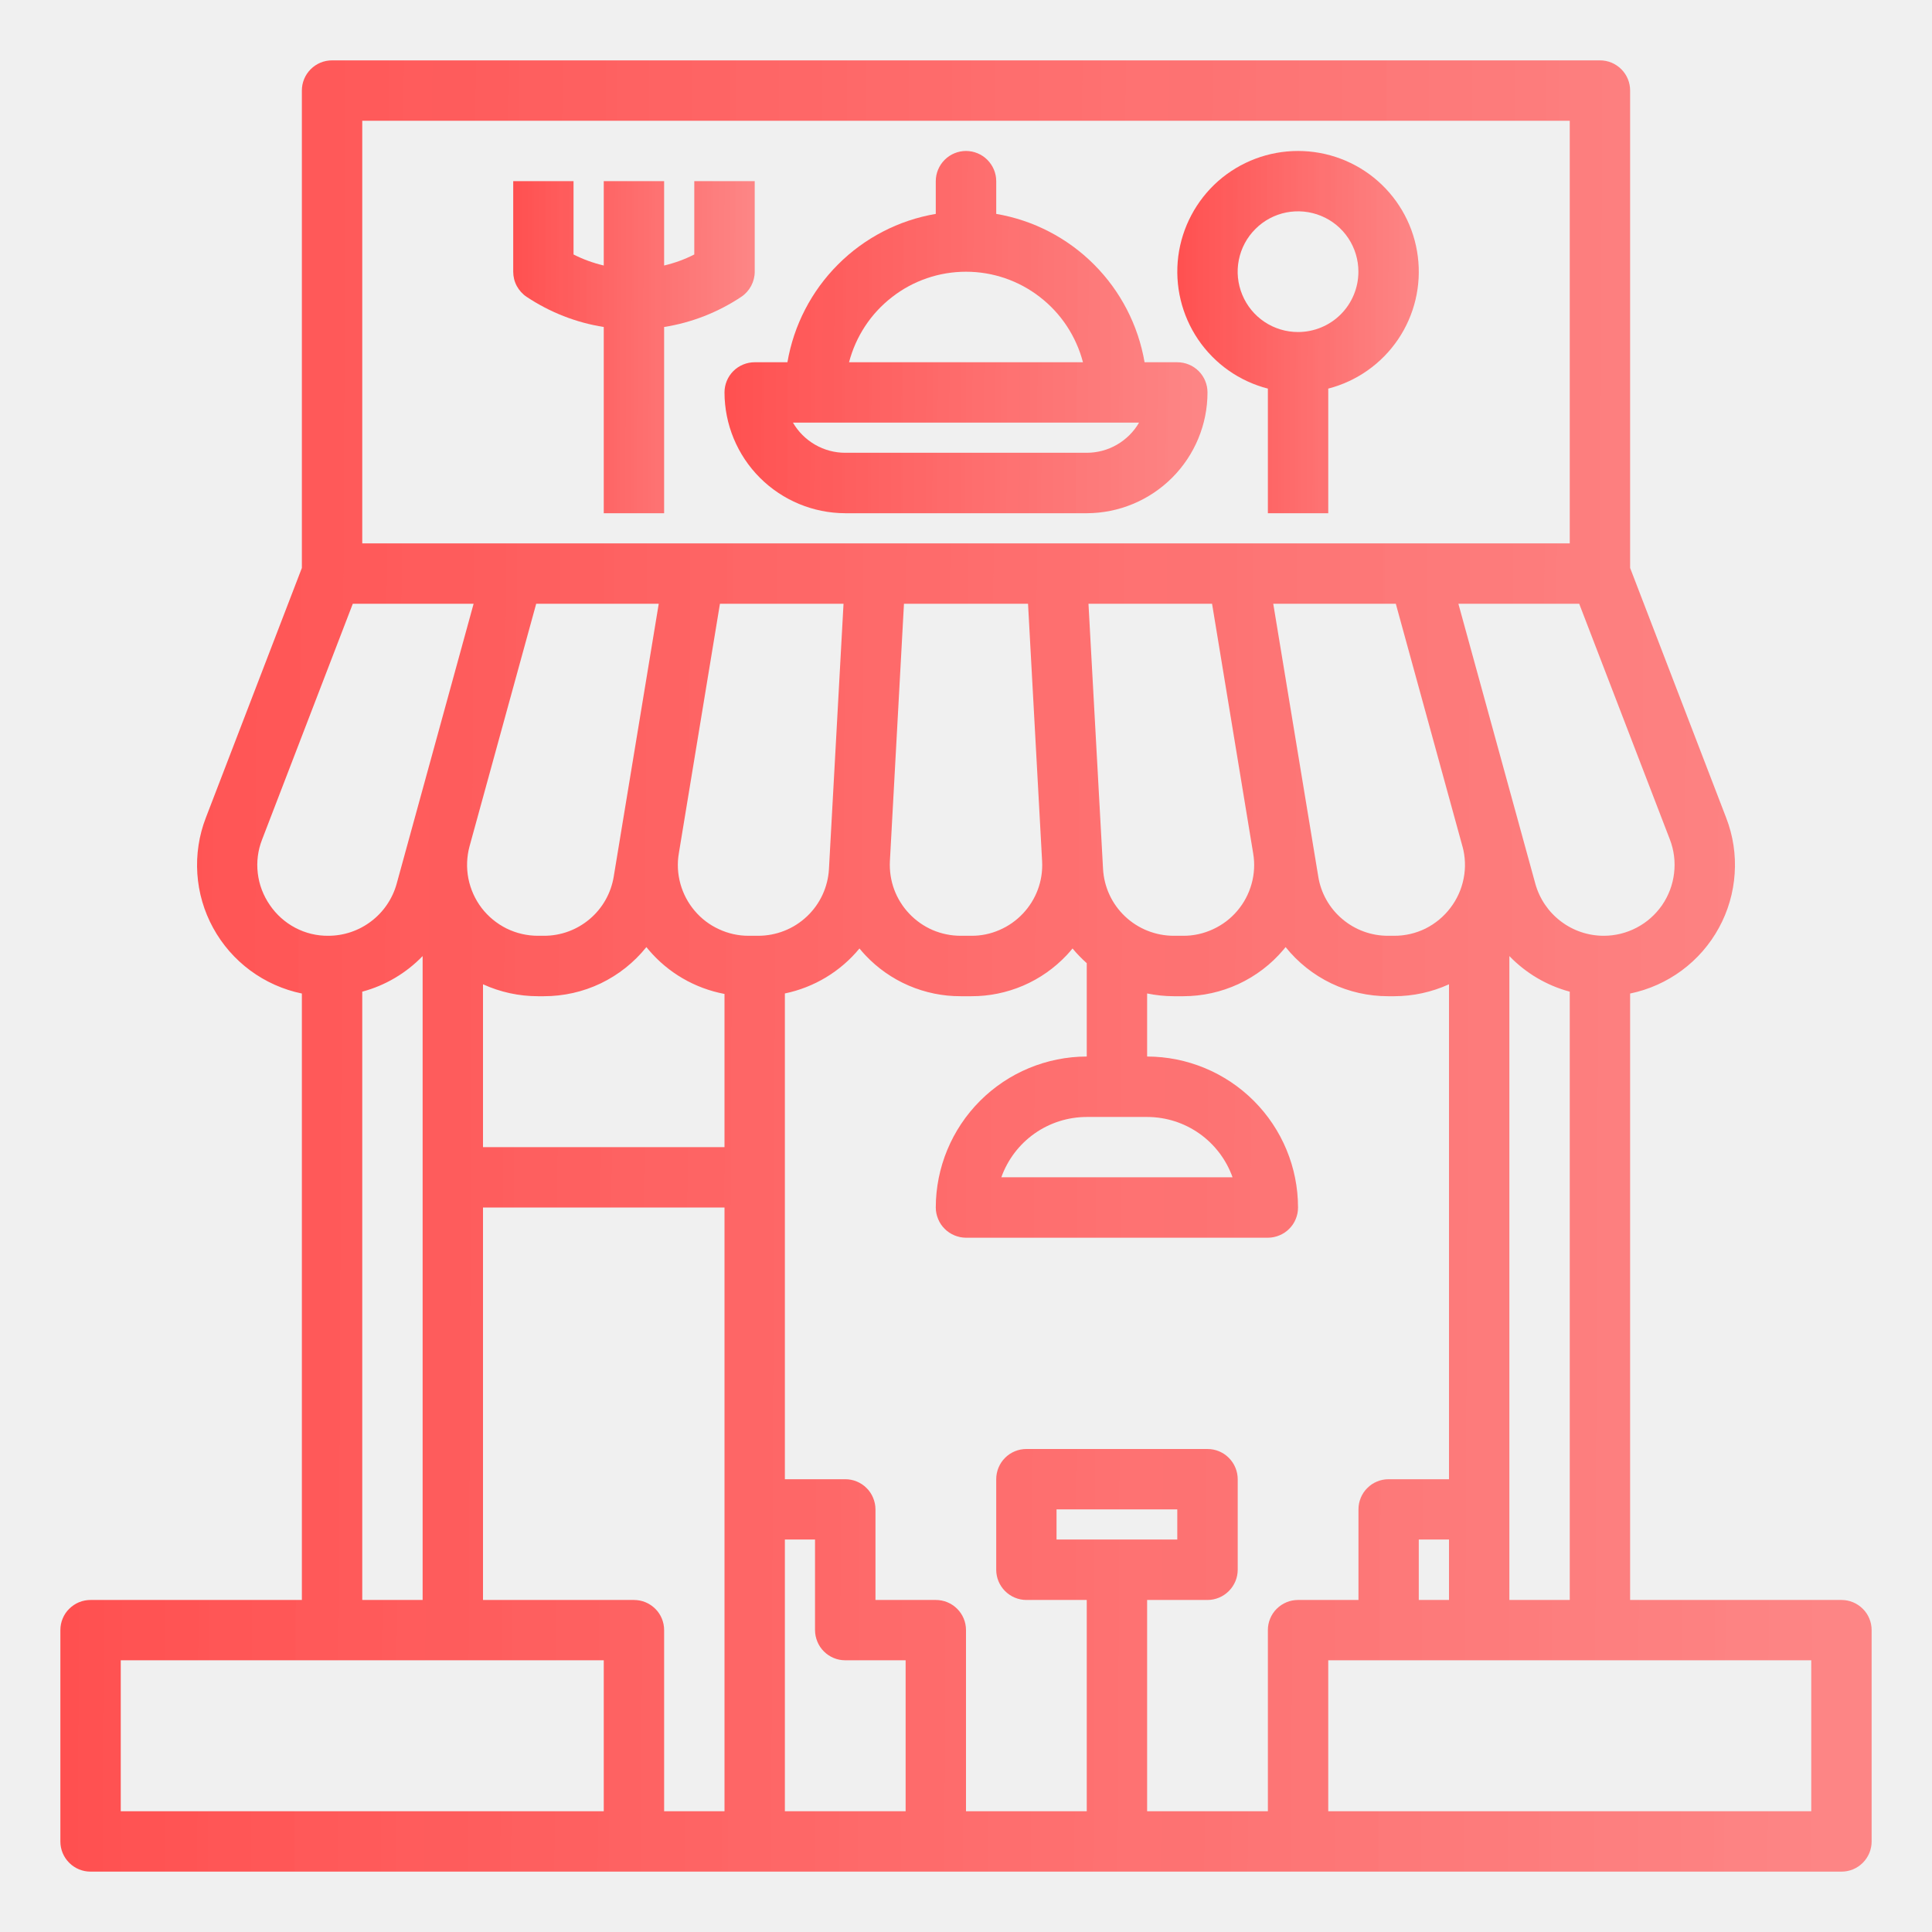
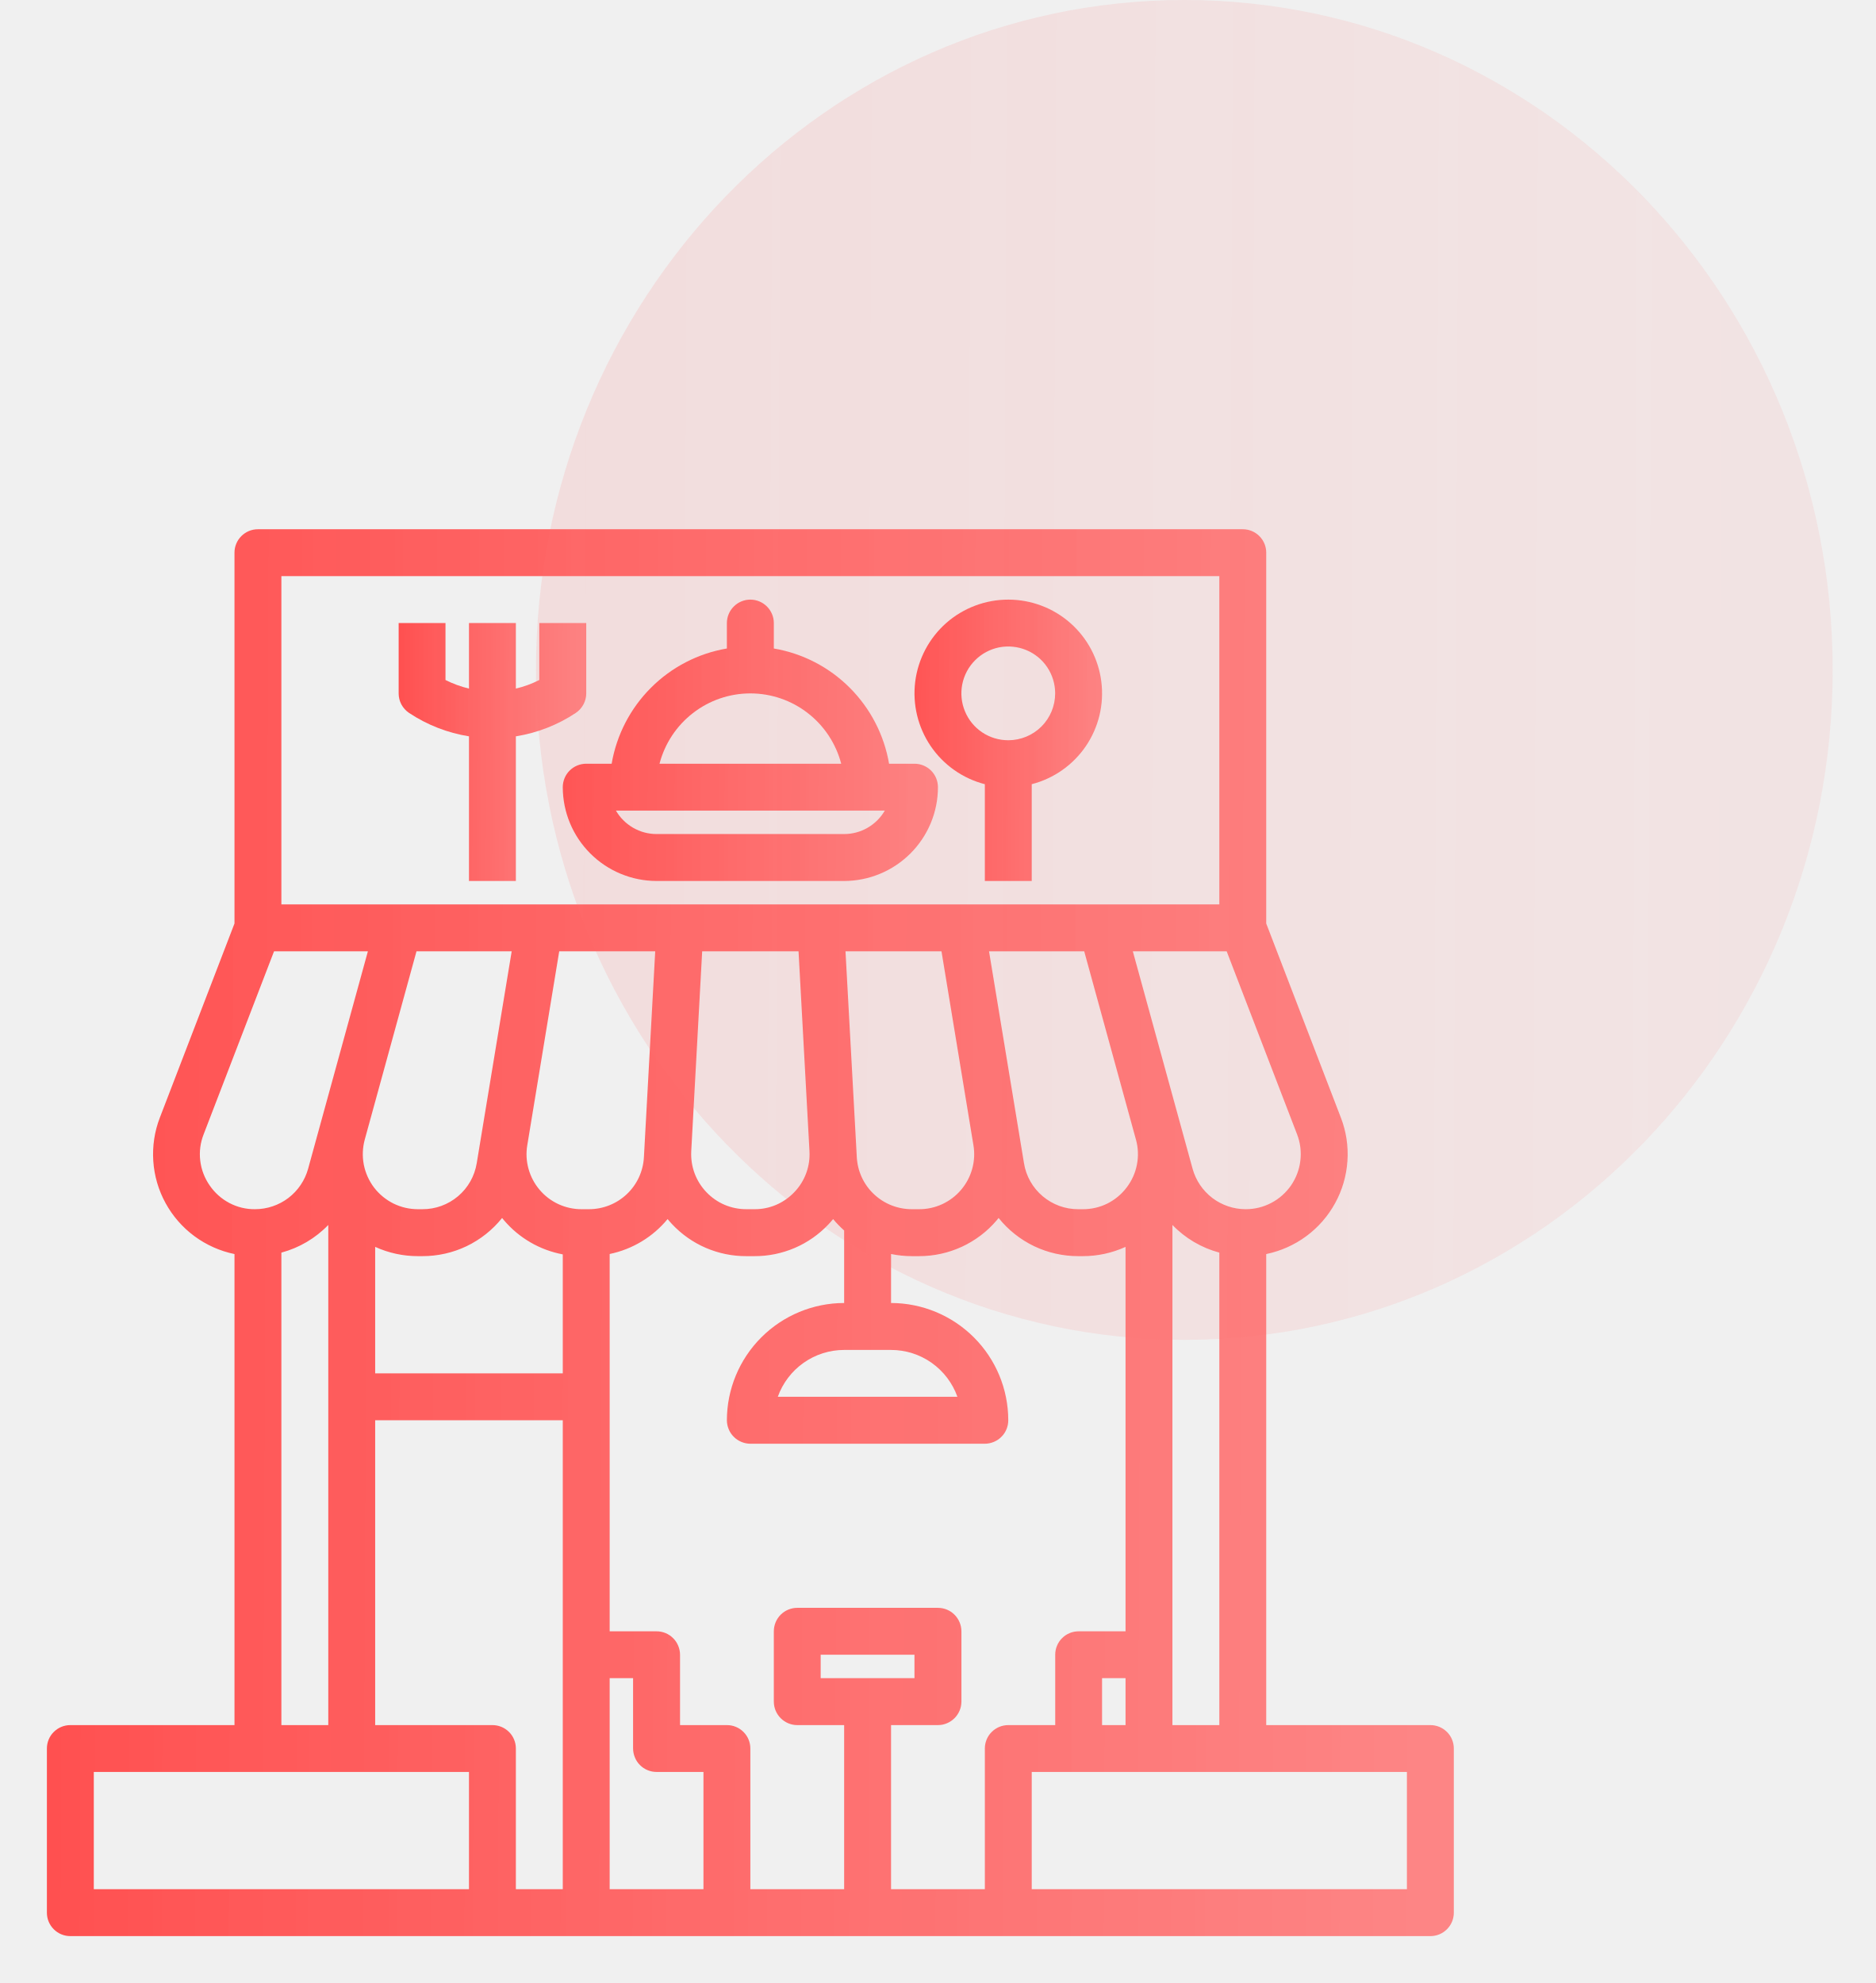
- <svg xmlns="http://www.w3.org/2000/svg" width="28" height="28" viewBox="0 0 28 28" fill="none">
-   <g clip-path="url(#clip0_0_411)">
-     <path d="M26.688 23.188H23.625V14.399C23.896 14.343 24.151 14.229 24.373 14.065C24.595 13.901 24.779 13.69 24.911 13.448C25.044 13.206 25.122 12.937 25.14 12.662C25.159 12.386 25.117 12.11 25.017 11.852L23.625 8.231V1.312C23.625 1.255 23.614 1.198 23.592 1.145C23.57 1.092 23.538 1.044 23.497 1.003C23.456 0.962 23.408 0.93 23.355 0.908C23.302 0.886 23.245 0.875 23.188 0.875H4.812C4.755 0.875 4.698 0.886 4.645 0.908C4.592 0.93 4.544 0.962 4.503 1.003C4.462 1.044 4.43 1.092 4.408 1.145C4.386 1.198 4.375 1.255 4.375 1.312V8.231L2.983 11.852C2.883 12.11 2.842 12.386 2.86 12.662C2.878 12.937 2.956 13.206 3.089 13.448C3.221 13.69 3.405 13.901 3.627 14.065C3.849 14.229 4.104 14.343 4.375 14.399V23.188H1.312C1.255 23.188 1.198 23.199 1.145 23.221C1.092 23.243 1.044 23.275 1.003 23.316C0.962 23.356 0.93 23.404 0.908 23.458C0.886 23.511 0.875 23.567 0.875 23.625V26.688C0.875 26.745 0.886 26.802 0.908 26.855C0.93 26.908 0.962 26.956 1.003 26.997C1.044 27.038 1.092 27.07 1.145 27.092C1.198 27.114 1.255 27.125 1.312 27.125H26.688C26.745 27.125 26.802 27.114 26.855 27.092C26.908 27.07 26.956 27.038 26.997 26.997C27.038 26.956 27.07 26.908 27.092 26.855C27.114 26.802 27.125 26.745 27.125 26.688V23.625C27.125 23.567 27.114 23.511 27.092 23.458C27.07 23.404 27.038 23.356 26.997 23.316C26.956 23.275 26.908 23.243 26.855 23.221C26.802 23.199 26.745 23.188 26.688 23.188ZM21.875 23.188V13.856C22.114 14.104 22.417 14.283 22.75 14.372V23.188H21.875ZM18.375 23.625V26.25H16.625V23.188H17.5C17.616 23.188 17.727 23.141 17.809 23.059C17.891 22.977 17.938 22.866 17.938 22.75V21.438C17.938 21.322 17.891 21.21 17.809 21.128C17.727 21.046 17.616 21 17.5 21H14.875C14.759 21 14.648 21.046 14.566 21.128C14.484 21.21 14.438 21.322 14.438 21.438V22.75C14.438 22.866 14.484 22.977 14.566 23.059C14.648 23.141 14.759 23.188 14.875 23.188H15.75V26.25H14V23.625C14 23.567 13.989 23.511 13.967 23.458C13.945 23.404 13.912 23.356 13.872 23.316C13.831 23.275 13.783 23.243 13.73 23.221C13.677 23.199 13.62 23.188 13.562 23.188H12.688V21.875C12.688 21.817 12.676 21.761 12.654 21.708C12.632 21.654 12.6 21.606 12.559 21.566C12.519 21.525 12.47 21.493 12.417 21.471C12.364 21.449 12.307 21.438 12.25 21.438H11.375V14.398C11.799 14.31 12.181 14.08 12.456 13.746C12.483 13.779 12.511 13.811 12.541 13.843C12.719 14.032 12.933 14.182 13.17 14.284C13.408 14.386 13.664 14.439 13.923 14.438H14.077C14.336 14.439 14.592 14.386 14.83 14.284C15.067 14.182 15.281 14.032 15.459 13.843C15.489 13.811 15.517 13.779 15.544 13.746C15.607 13.822 15.676 13.893 15.75 13.959V15.312C15.17 15.313 14.614 15.544 14.204 15.954C13.794 16.364 13.563 16.92 13.562 17.5C13.562 17.558 13.574 17.614 13.596 17.667C13.618 17.721 13.65 17.769 13.691 17.809C13.731 17.85 13.78 17.882 13.833 17.904C13.886 17.926 13.943 17.938 14 17.938H18.375C18.433 17.938 18.489 17.926 18.542 17.904C18.596 17.882 18.644 17.85 18.684 17.809C18.725 17.769 18.757 17.721 18.779 17.667C18.801 17.614 18.812 17.558 18.812 17.5C18.812 16.92 18.581 16.364 18.171 15.954C17.761 15.544 17.205 15.313 16.625 15.312V14.398C16.752 14.424 16.882 14.438 17.012 14.438H17.148C17.424 14.438 17.697 14.378 17.948 14.262C18.198 14.146 18.421 13.977 18.599 13.766C18.611 13.753 18.622 13.739 18.632 13.726C18.81 13.948 19.036 14.128 19.294 14.252C19.551 14.375 19.833 14.438 20.118 14.438H20.203C20.478 14.438 20.75 14.379 21 14.265V21.438H20.125C20.067 21.438 20.011 21.449 19.958 21.471C19.904 21.493 19.856 21.525 19.816 21.566C19.775 21.606 19.743 21.654 19.721 21.708C19.699 21.761 19.688 21.817 19.688 21.875V23.188H18.812C18.755 23.188 18.698 23.199 18.645 23.221C18.592 23.243 18.544 23.275 18.503 23.316C18.462 23.356 18.43 23.404 18.408 23.458C18.386 23.511 18.375 23.567 18.375 23.625ZM15.312 22.312V21.875H17.062V22.312H15.312ZM6.805 12.265L7.771 8.75H9.547L8.895 12.702C8.856 12.943 8.733 13.162 8.547 13.319C8.361 13.477 8.125 13.563 7.882 13.562H7.797C7.639 13.562 7.483 13.526 7.341 13.456C7.2 13.386 7.076 13.284 6.98 13.159C6.884 13.033 6.819 12.887 6.788 12.732C6.758 12.577 6.764 12.417 6.805 12.265ZM7 14.265C7.25 14.379 7.522 14.438 7.797 14.438H7.882C8.167 14.438 8.449 14.375 8.706 14.252C8.964 14.128 9.19 13.948 9.368 13.726C9.378 13.739 9.389 13.753 9.401 13.766C9.683 14.099 10.071 14.324 10.5 14.405V16.625H7V14.265ZM10.852 13.562C10.703 13.563 10.555 13.53 10.42 13.467C10.284 13.405 10.164 13.314 10.068 13.2C9.971 13.086 9.901 12.953 9.861 12.809C9.821 12.665 9.813 12.515 9.838 12.368L10.434 8.75H12.225L12.014 12.591C12 12.854 11.886 13.101 11.695 13.281C11.504 13.462 11.251 13.562 10.988 13.562H10.852ZM14.823 13.242C14.727 13.343 14.612 13.424 14.483 13.479C14.355 13.535 14.217 13.563 14.077 13.562H13.923C13.784 13.562 13.646 13.534 13.517 13.479C13.389 13.424 13.274 13.343 13.178 13.242C13.082 13.141 13.007 13.021 12.959 12.891C12.911 12.76 12.89 12.621 12.897 12.481L13.101 8.75H14.899L15.103 12.479V12.481C15.111 12.62 15.09 12.76 15.042 12.89C14.994 13.021 14.919 13.141 14.823 13.242ZM15.986 12.591L15.775 8.75H17.566L18.162 12.368C18.187 12.515 18.179 12.665 18.139 12.809C18.099 12.953 18.029 13.086 17.932 13.2C17.836 13.314 17.715 13.405 17.58 13.467C17.445 13.53 17.297 13.563 17.148 13.562H17.012C16.749 13.562 16.496 13.462 16.305 13.281C16.114 13.101 16 12.854 15.986 12.591V12.591ZM16.625 16.188C16.896 16.188 17.161 16.272 17.383 16.429C17.604 16.585 17.772 16.807 17.863 17.062H14.512C14.603 16.807 14.771 16.585 14.992 16.429C15.214 16.272 15.479 16.188 15.75 16.188H16.625ZM21.02 13.158C20.925 13.284 20.801 13.386 20.66 13.457C20.518 13.527 20.361 13.563 20.203 13.562H20.118C19.875 13.563 19.639 13.477 19.453 13.319C19.267 13.162 19.143 12.943 19.105 12.702L18.453 8.75H20.229L21.194 12.263C21.194 12.263 21.195 12.264 21.195 12.265C21.237 12.417 21.243 12.577 21.212 12.732C21.182 12.887 21.116 13.033 21.02 13.158ZM20.562 22.312H21V23.188H20.562V22.312ZM24.201 12.166C24.261 12.322 24.282 12.489 24.262 12.655C24.243 12.821 24.183 12.979 24.089 13.117C23.994 13.254 23.868 13.367 23.72 13.444C23.573 13.522 23.408 13.562 23.242 13.562C23.017 13.562 22.798 13.488 22.619 13.351C22.44 13.215 22.311 13.024 22.251 12.807L21.136 8.75H22.887L24.201 12.166ZM5.25 1.75H22.75V7.875H5.25V1.75ZM3.911 13.117C3.816 12.98 3.755 12.821 3.736 12.655C3.716 12.489 3.738 12.321 3.799 12.166L5.113 8.75H6.864L5.749 12.807C5.689 13.024 5.56 13.215 5.381 13.351C5.202 13.488 4.983 13.562 4.758 13.562C4.591 13.564 4.427 13.524 4.279 13.446C4.131 13.368 4.005 13.255 3.911 13.117ZM5.25 14.372C5.583 14.283 5.886 14.104 6.125 13.856V23.188H5.25V14.372ZM8.75 26.25H1.75V24.062H8.75V26.25ZM9.188 23.188H7V17.5H10.5V26.25H9.625V23.625C9.625 23.567 9.614 23.511 9.592 23.458C9.57 23.404 9.538 23.356 9.497 23.316C9.456 23.275 9.408 23.243 9.355 23.221C9.302 23.199 9.245 23.188 9.188 23.188ZM11.375 22.312H11.812V23.625C11.812 23.683 11.824 23.739 11.846 23.792C11.868 23.846 11.9 23.894 11.941 23.934C11.981 23.975 12.03 24.007 12.083 24.029C12.136 24.051 12.193 24.062 12.25 24.062H13.125V26.25H11.375V22.312ZM26.25 26.25H19.25V24.062H26.25V26.25Z" fill="url(#paint0_linear_0_411)" />
-     <path d="M17.062 5.25H16.588C16.496 4.713 16.24 4.218 15.855 3.833C15.47 3.447 14.974 3.191 14.438 3.1V2.625C14.438 2.509 14.391 2.398 14.309 2.316C14.227 2.234 14.116 2.188 14 2.188C13.884 2.188 13.773 2.234 13.691 2.316C13.609 2.398 13.562 2.509 13.562 2.625V3.1C13.026 3.191 12.53 3.447 12.145 3.833C11.76 4.218 11.504 4.713 11.412 5.25H10.938C10.822 5.25 10.71 5.296 10.628 5.378C10.546 5.46 10.5 5.571 10.5 5.688C10.501 6.151 10.685 6.596 11.013 6.924C11.341 7.252 11.786 7.437 12.25 7.438H15.75C16.214 7.437 16.659 7.252 16.987 6.924C17.315 6.596 17.5 6.151 17.5 5.688C17.5 5.571 17.454 5.46 17.372 5.378C17.29 5.296 17.178 5.25 17.062 5.25ZM14 3.938C14.388 3.938 14.765 4.067 15.071 4.305C15.378 4.542 15.597 4.875 15.695 5.25H12.305C12.403 4.875 12.622 4.542 12.929 4.305C13.235 4.067 13.612 3.938 14 3.938ZM15.75 6.562H12.25C12.097 6.562 11.946 6.522 11.813 6.445C11.68 6.368 11.569 6.258 11.492 6.125H16.508C16.431 6.258 16.32 6.368 16.187 6.445C16.054 6.522 15.903 6.562 15.75 6.562Z" fill="url(#paint1_linear_0_411)" />
-     <path d="M10.743 4.302C10.803 4.262 10.852 4.207 10.886 4.144C10.92 4.08 10.938 4.01 10.938 3.938V2.625H10.062V3.688C9.924 3.759 9.777 3.812 9.625 3.848V2.625H8.75V3.848C8.598 3.812 8.451 3.759 8.312 3.688V2.625H7.438V3.938C7.438 4.01 7.455 4.08 7.489 4.144C7.523 4.207 7.572 4.262 7.632 4.302C7.969 4.526 8.35 4.676 8.75 4.739V7.438H9.625V4.739C10.025 4.676 10.406 4.526 10.743 4.302Z" fill="url(#paint2_linear_0_411)" />
-     <path d="M18.812 2.188C18.386 2.188 17.975 2.343 17.655 2.624C17.336 2.906 17.13 3.295 17.076 3.717C17.023 4.14 17.125 4.567 17.364 4.92C17.603 5.272 17.962 5.526 18.375 5.632V7.438H19.25V5.632C19.662 5.526 20.022 5.272 20.261 4.92C20.5 4.567 20.602 4.14 20.548 3.717C20.495 3.295 20.289 2.906 19.969 2.624C19.65 2.343 19.238 2.188 18.812 2.188ZM18.812 4.812C18.639 4.812 18.47 4.761 18.326 4.665C18.182 4.569 18.07 4.432 18.004 4.272C17.938 4.112 17.92 3.937 17.954 3.767C17.988 3.597 18.071 3.441 18.194 3.319C18.316 3.196 18.472 3.113 18.642 3.079C18.811 3.046 18.987 3.063 19.147 3.129C19.307 3.195 19.444 3.307 19.54 3.451C19.636 3.595 19.687 3.764 19.687 3.938C19.687 4.169 19.595 4.392 19.431 4.556C19.267 4.72 19.044 4.812 18.812 4.812Z" fill="url(#paint3_linear_0_411)" />
+ <svg xmlns="http://www.w3.org/2000/svg" width="35" height="37" viewBox="0 0 35 37" fill="none">
+   <g clip-path="url(#clip0_0_410)">
+     <path d="M26.688 32.188H23.625V23.399C23.896 23.343 24.151 23.229 24.373 23.065C24.595 22.901 24.779 22.69 24.911 22.448C25.044 22.206 25.122 21.937 25.14 21.662C25.159 21.386 25.117 21.11 25.017 20.852L23.625 17.231V10.312C23.625 10.255 23.614 10.198 23.592 10.145C23.57 10.092 23.538 10.044 23.497 10.003C23.456 9.962 23.408 9.93 23.355 9.908C23.302 9.886 23.245 9.875 23.188 9.875H4.812C4.755 9.875 4.698 9.886 4.645 9.908C4.592 9.93 4.544 9.962 4.503 10.003C4.462 10.044 4.43 10.092 4.408 10.145C4.386 10.198 4.375 10.255 4.375 10.312V17.231L2.983 20.852C2.883 21.11 2.842 21.386 2.86 21.662C2.878 21.937 2.956 22.206 3.089 22.448C3.221 22.69 3.405 22.901 3.627 23.065C3.849 23.229 4.104 23.343 4.375 23.399V32.188H1.312C1.255 32.188 1.198 32.199 1.145 32.221C1.092 32.243 1.044 32.275 1.003 32.316C0.962 32.356 0.93 32.404 0.908 32.458C0.886 32.511 0.875 32.568 0.875 32.625V35.688C0.875 35.745 0.886 35.802 0.908 35.855C0.93 35.908 0.962 35.956 1.003 35.997C1.044 36.038 1.092 36.07 1.145 36.092C1.198 36.114 1.255 36.125 1.312 36.125H26.688C26.745 36.125 26.802 36.114 26.855 36.092C26.908 36.07 26.956 36.038 26.997 35.997C27.038 35.956 27.07 35.908 27.092 35.855C27.114 35.802 27.125 35.745 27.125 35.688V32.625C27.125 32.568 27.114 32.511 27.092 32.458C27.07 32.404 27.038 32.356 26.997 32.316C26.956 32.275 26.908 32.243 26.855 32.221C26.802 32.199 26.745 32.188 26.688 32.188ZM21.875 32.188V22.856C22.114 23.104 22.417 23.283 22.75 23.372V32.188H21.875ZM18.375 32.625V35.25H16.625V32.188H17.5C17.616 32.188 17.727 32.141 17.809 32.059C17.891 31.977 17.938 31.866 17.938 31.75V30.438C17.938 30.322 17.891 30.21 17.809 30.128C17.727 30.046 17.616 30 17.5 30H14.875C14.759 30 14.648 30.046 14.566 30.128C14.484 30.21 14.438 30.322 14.438 30.438V31.75C14.438 31.866 14.484 31.977 14.566 32.059C14.648 32.141 14.759 32.188 14.875 32.188H15.75V35.25H14V32.625C14 32.568 13.989 32.511 13.967 32.458C13.945 32.404 13.912 32.356 13.872 32.316C13.831 32.275 13.783 32.243 13.73 32.221C13.677 32.199 13.62 32.188 13.562 32.188H12.688V30.875C12.688 30.817 12.676 30.761 12.654 30.708C12.632 30.654 12.6 30.606 12.559 30.566C12.519 30.525 12.47 30.493 12.417 30.471C12.364 30.449 12.307 30.438 12.25 30.438H11.375V23.398C11.799 23.31 12.181 23.08 12.456 22.746C12.483 22.779 12.511 22.811 12.541 22.843C12.719 23.032 12.933 23.182 13.17 23.284C13.408 23.386 13.664 23.439 13.923 23.438H14.077C14.336 23.439 14.592 23.386 14.83 23.284C15.067 23.182 15.281 23.032 15.459 22.843C15.489 22.811 15.517 22.779 15.544 22.746C15.607 22.822 15.676 22.893 15.75 22.959V24.312C15.17 24.313 14.614 24.544 14.204 24.954C13.794 25.364 13.563 25.92 13.562 26.5C13.562 26.558 13.574 26.614 13.596 26.667C13.618 26.721 13.65 26.769 13.691 26.809C13.731 26.85 13.78 26.882 13.833 26.904C13.886 26.926 13.943 26.938 14 26.938H18.375C18.433 26.938 18.489 26.926 18.542 26.904C18.596 26.882 18.644 26.85 18.684 26.809C18.725 26.769 18.757 26.721 18.779 26.667C18.801 26.614 18.812 26.558 18.812 26.5C18.812 25.92 18.581 25.364 18.171 24.954C17.761 24.544 17.205 24.313 16.625 24.312V23.398C16.752 23.424 16.882 23.438 17.012 23.438H17.148C17.424 23.438 17.697 23.378 17.948 23.262C18.198 23.146 18.421 22.977 18.599 22.766C18.611 22.753 18.622 22.739 18.632 22.726C18.81 22.948 19.036 23.128 19.294 23.252C19.551 23.375 19.833 23.438 20.118 23.438H20.203C20.478 23.438 20.75 23.379 21 23.265V30.438H20.125C20.067 30.438 20.011 30.449 19.958 30.471C19.904 30.493 19.856 30.525 19.816 30.566C19.775 30.606 19.743 30.654 19.721 30.708C19.699 30.761 19.688 30.817 19.688 30.875V32.188H18.812C18.755 32.188 18.698 32.199 18.645 32.221C18.592 32.243 18.544 32.275 18.503 32.316C18.462 32.356 18.43 32.404 18.408 32.458C18.386 32.511 18.375 32.568 18.375 32.625ZM15.312 31.312V30.875H17.062V31.312H15.312ZM6.805 21.265L7.771 17.75H9.547L8.895 21.702C8.856 21.943 8.733 22.162 8.547 22.319C8.361 22.477 8.125 22.563 7.882 22.562H7.797C7.639 22.562 7.483 22.526 7.341 22.456C7.2 22.386 7.076 22.284 6.98 22.159C6.884 22.033 6.819 21.887 6.788 21.732C6.758 21.577 6.764 21.417 6.805 21.265ZM7 23.265C7.25 23.379 7.522 23.438 7.797 23.438H7.882C8.167 23.438 8.449 23.375 8.706 23.252C8.964 23.128 9.19 22.948 9.368 22.726C9.378 22.739 9.389 22.753 9.401 22.766C9.683 23.099 10.071 23.324 10.5 23.405V25.625H7V23.265ZM10.852 22.562C10.703 22.563 10.555 22.53 10.42 22.468C10.284 22.405 10.164 22.314 10.068 22.2C9.971 22.086 9.901 21.953 9.861 21.809C9.821 21.665 9.813 21.515 9.838 21.368L10.434 17.75H12.225L12.014 21.591C12 21.854 11.886 22.101 11.695 22.281C11.504 22.462 11.251 22.562 10.988 22.562H10.852ZM14.823 22.241C14.727 22.343 14.612 22.424 14.483 22.48C14.355 22.535 14.217 22.563 14.077 22.562H13.923C13.784 22.562 13.646 22.534 13.517 22.479C13.389 22.424 13.274 22.343 13.178 22.242C13.082 22.141 13.007 22.021 12.959 21.891C12.911 21.76 12.89 21.621 12.897 21.481L13.101 17.75H14.899L15.103 21.479V21.481C15.111 21.62 15.09 21.76 15.042 21.89C14.994 22.021 14.919 22.141 14.823 22.241ZM15.986 21.591L15.775 17.75H17.566L18.162 21.368C18.187 21.515 18.179 21.665 18.139 21.809C18.099 21.953 18.029 22.086 17.932 22.2C17.836 22.314 17.715 22.405 17.58 22.468C17.445 22.53 17.297 22.563 17.148 22.562H17.012C16.749 22.562 16.496 22.462 16.305 22.281C16.114 22.101 16 21.854 15.986 21.591V21.591ZM16.625 25.188C16.896 25.188 17.161 25.272 17.383 25.429C17.604 25.585 17.772 25.807 17.863 26.062H14.512C14.603 25.807 14.771 25.585 14.992 25.429C15.214 25.272 15.479 25.188 15.75 25.188H16.625ZM21.02 22.158C20.925 22.284 20.801 22.386 20.66 22.457C20.518 22.527 20.361 22.563 20.203 22.562H20.118C19.875 22.563 19.639 22.477 19.453 22.319C19.267 22.162 19.143 21.943 19.105 21.702L18.453 17.75H20.229L21.194 21.263C21.194 21.263 21.195 21.264 21.195 21.265C21.237 21.417 21.243 21.577 21.212 21.732C21.182 21.887 21.116 22.033 21.02 22.158ZM20.562 31.312H21V32.188H20.562V31.312ZM24.201 21.166C24.261 21.322 24.282 21.489 24.262 21.655C24.243 21.821 24.183 21.979 24.089 22.117C23.994 22.254 23.868 22.367 23.72 22.444C23.573 22.522 23.408 22.562 23.242 22.562C23.017 22.562 22.798 22.488 22.619 22.352C22.44 22.215 22.311 22.024 22.251 21.807L21.136 17.75H22.887L24.201 21.166ZM5.25 10.75H22.75V16.875H5.25V10.75ZM3.911 22.117C3.816 21.98 3.755 21.821 3.736 21.655C3.716 21.489 3.738 21.321 3.799 21.166L5.113 17.75H6.864L5.749 21.807C5.689 22.024 5.56 22.215 5.381 22.352C5.202 22.488 4.983 22.562 4.758 22.562C4.591 22.564 4.427 22.524 4.279 22.446C4.131 22.368 4.005 22.255 3.911 22.117ZM5.25 23.372C5.583 23.283 5.886 23.104 6.125 22.856V32.188H5.25V23.372ZM8.75 35.25H1.75V33.062H8.75V35.25ZM9.188 32.188H7V26.5H10.5V35.25H9.625V32.625C9.625 32.568 9.614 32.511 9.592 32.458C9.57 32.404 9.538 32.356 9.497 32.316C9.456 32.275 9.408 32.243 9.355 32.221C9.302 32.199 9.245 32.188 9.188 32.188ZM11.375 31.312H11.812V32.625C11.812 32.682 11.824 32.739 11.846 32.792C11.868 32.846 11.9 32.894 11.941 32.934C11.981 32.975 12.03 33.007 12.083 33.029C12.136 33.051 12.193 33.062 12.25 33.062H13.125V35.25H11.375V31.312ZM26.25 35.25H19.25V33.062H26.25V35.25Z" fill="url(#paint0_linear_0_410)" />
+     <path d="M17.062 14.25H16.588C16.496 13.713 16.24 13.218 15.855 12.833C15.47 12.447 14.974 12.191 14.438 12.1V11.625C14.438 11.509 14.391 11.398 14.309 11.316C14.227 11.234 14.116 11.188 14 11.188C13.884 11.188 13.773 11.234 13.691 11.316C13.609 11.398 13.562 11.509 13.562 11.625V12.1C13.026 12.191 12.53 12.447 12.145 12.833C11.76 13.218 11.504 13.713 11.412 14.25H10.938C10.822 14.25 10.71 14.296 10.628 14.378C10.546 14.46 10.5 14.572 10.5 14.688C10.501 15.152 10.685 15.596 11.013 15.924C11.341 16.252 11.786 16.437 12.25 16.438H15.75C16.214 16.437 16.659 16.252 16.987 15.924C17.315 15.596 17.5 15.152 17.5 14.688C17.5 14.572 17.454 14.46 17.372 14.378C17.29 14.296 17.178 14.25 17.062 14.25ZM14 12.938C14.388 12.938 14.765 13.067 15.071 13.305C15.378 13.542 15.597 13.875 15.695 14.25H12.305C12.403 13.875 12.622 13.542 12.929 13.305C13.235 13.067 13.612 12.938 14 12.938ZM15.75 15.562H12.25C12.097 15.562 11.946 15.522 11.813 15.445C11.68 15.368 11.569 15.258 11.492 15.125H16.508C16.431 15.258 16.32 15.368 16.187 15.445C16.054 15.522 15.903 15.562 15.75 15.562Z" fill="url(#paint1_linear_0_410)" />
+     <path d="M10.743 13.302C10.803 13.262 10.852 13.207 10.886 13.144C10.92 13.08 10.938 13.009 10.938 12.938V11.625H10.062V12.688C9.924 12.758 9.777 12.812 9.625 12.848V11.625H8.75V12.848C8.598 12.812 8.451 12.758 8.312 12.688V11.625H7.438V12.938C7.438 13.009 7.455 13.08 7.489 13.144C7.523 13.207 7.572 13.262 7.632 13.302C7.969 13.526 8.35 13.675 8.75 13.739V16.438H9.625V13.739C10.025 13.675 10.406 13.526 10.743 13.302Z" fill="url(#paint2_linear_0_410)" />
+     <path d="M18.812 11.188C18.386 11.188 17.975 11.343 17.655 11.624C17.336 11.906 17.13 12.294 17.076 12.717C17.023 13.14 17.125 13.567 17.364 13.92C17.603 14.272 17.962 14.526 18.375 14.632V16.438H19.25V14.632C19.662 14.526 20.022 14.272 20.261 13.92C20.5 13.567 20.602 13.14 20.548 12.717C20.495 12.294 20.289 11.906 19.969 11.624C19.65 11.343 19.238 11.188 18.812 11.188ZM18.812 13.812C18.639 13.812 18.47 13.761 18.326 13.665C18.182 13.569 18.07 13.432 18.004 13.272C17.938 13.113 17.92 12.937 17.954 12.767C17.988 12.597 18.071 12.441 18.194 12.319C18.316 12.196 18.472 12.113 18.642 12.079C18.811 12.046 18.987 12.063 19.147 12.129C19.307 12.195 19.444 12.307 19.54 12.451C19.636 12.595 19.687 12.764 19.687 12.938C19.687 13.169 19.595 13.392 19.431 13.556C19.267 13.72 19.044 13.812 18.812 13.812Z" fill="url(#paint3_linear_0_410)" />
  </g>
+   <ellipse opacity="0.15" cx="22.097" cy="12.5" rx="12.097" ry="12.5" fill="url(#paint4_linear_0_410)" />
  <defs>
-     <linearGradient id="paint0_linear_0_411" x1="0.875" y1="13.125" x2="26.496" y2="13.239" gradientUnits="userSpaceOnUse">
+     <linearGradient id="paint0_linear_0_410" x1="0.875" y1="22.125" x2="26.496" y2="22.239" gradientUnits="userSpaceOnUse">
      <stop stop-color="#FF5050" />
      <stop offset="1" stop-color="#FF7070" stop-opacity="0.84" />
    </linearGradient>
-     <linearGradient id="paint1_linear_0_411" x1="10.5" y1="4.638" x2="17.332" y2="4.678" gradientUnits="userSpaceOnUse">
+     <linearGradient id="paint1_linear_0_410" x1="10.5" y1="13.637" x2="17.332" y2="13.678" gradientUnits="userSpaceOnUse">
      <stop stop-color="#FF5050" />
      <stop offset="1" stop-color="#FF7070" stop-opacity="0.84" />
    </linearGradient>
-     <linearGradient id="paint2_linear_0_411" x1="7.438" y1="4.871" x2="10.854" y2="4.882" gradientUnits="userSpaceOnUse">
+     <linearGradient id="paint2_linear_0_410" x1="7.438" y1="13.871" x2="10.854" y2="13.882" gradientUnits="userSpaceOnUse">
      <stop stop-color="#FF5050" />
      <stop offset="1" stop-color="#FF7070" stop-opacity="0.84" />
    </linearGradient>
-     <linearGradient id="paint3_linear_0_411" x1="17.062" y1="4.638" x2="20.479" y2="4.648" gradientUnits="userSpaceOnUse">
+     <linearGradient id="paint3_linear_0_410" x1="17.062" y1="13.637" x2="20.479" y2="13.648" gradientUnits="userSpaceOnUse">
      <stop stop-color="#FF5050" />
      <stop offset="1" stop-color="#FF7070" stop-opacity="0.84" />
    </linearGradient>
-     <clipPath id="clip0_0_411">
-       <rect width="28" height="28" fill="white" />
+     <linearGradient id="paint4_linear_0_410" x1="10" y1="11.667" x2="33.614" y2="11.769" gradientUnits="userSpaceOnUse">
+       <stop stop-color="#FF7070" />
+       <stop offset="1" stop-color="#FF7070" stop-opacity="0.65" />
+     </linearGradient>
+     <clipPath id="clip0_0_410">
+       <rect width="28" height="28" fill="white" transform="translate(0 9)" />
    </clipPath>
  </defs>
</svg>
